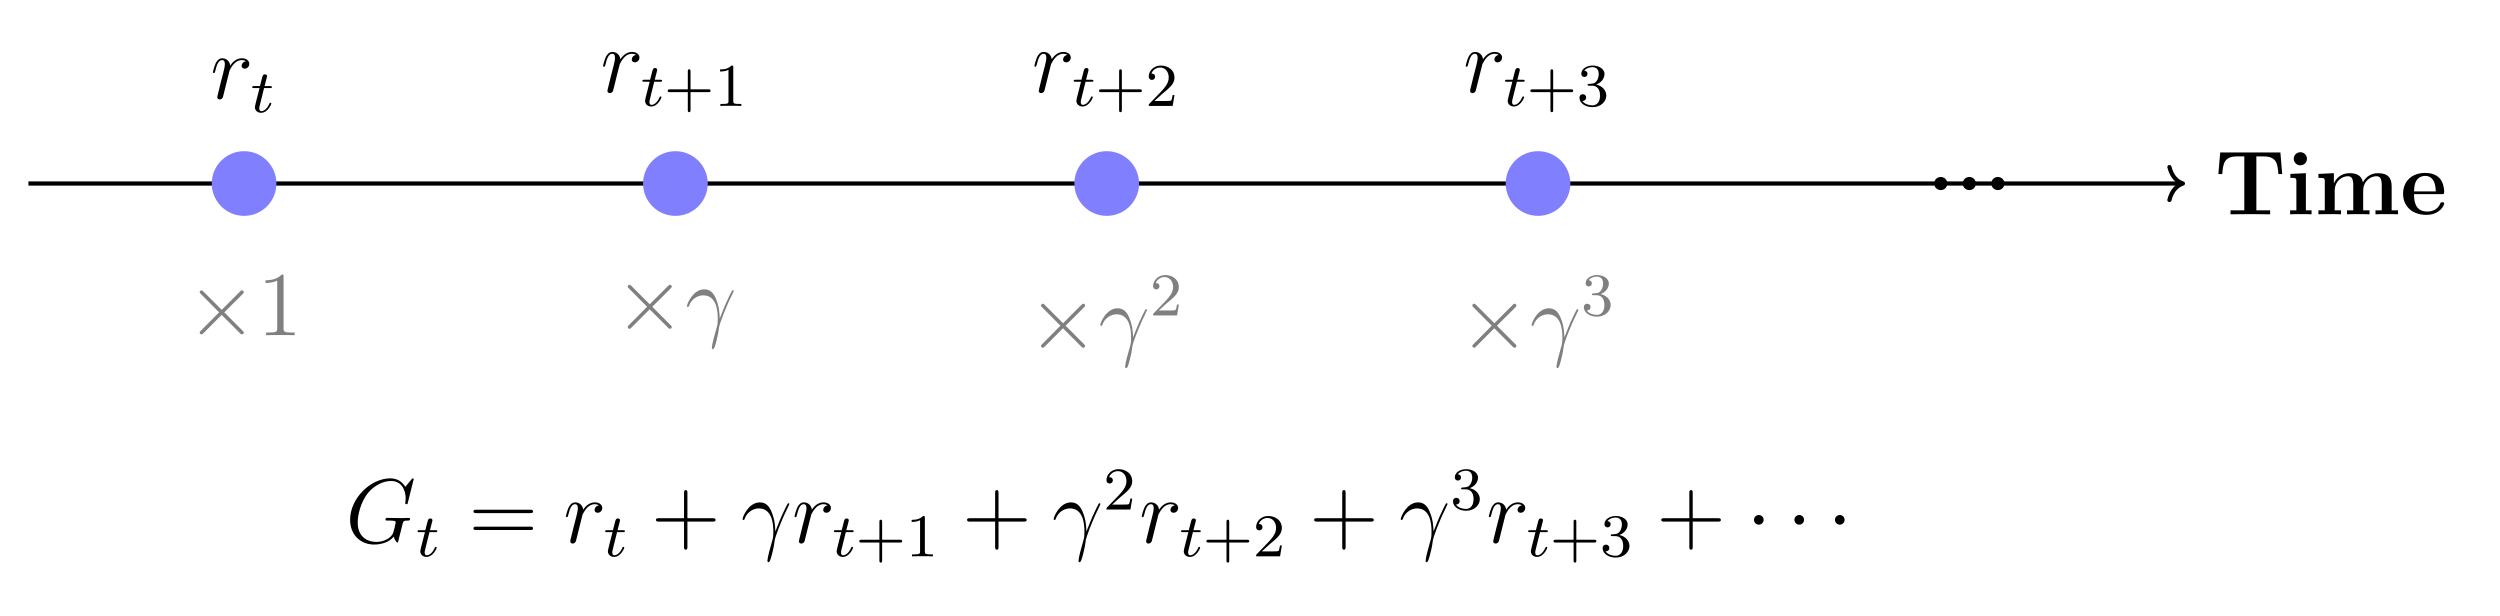
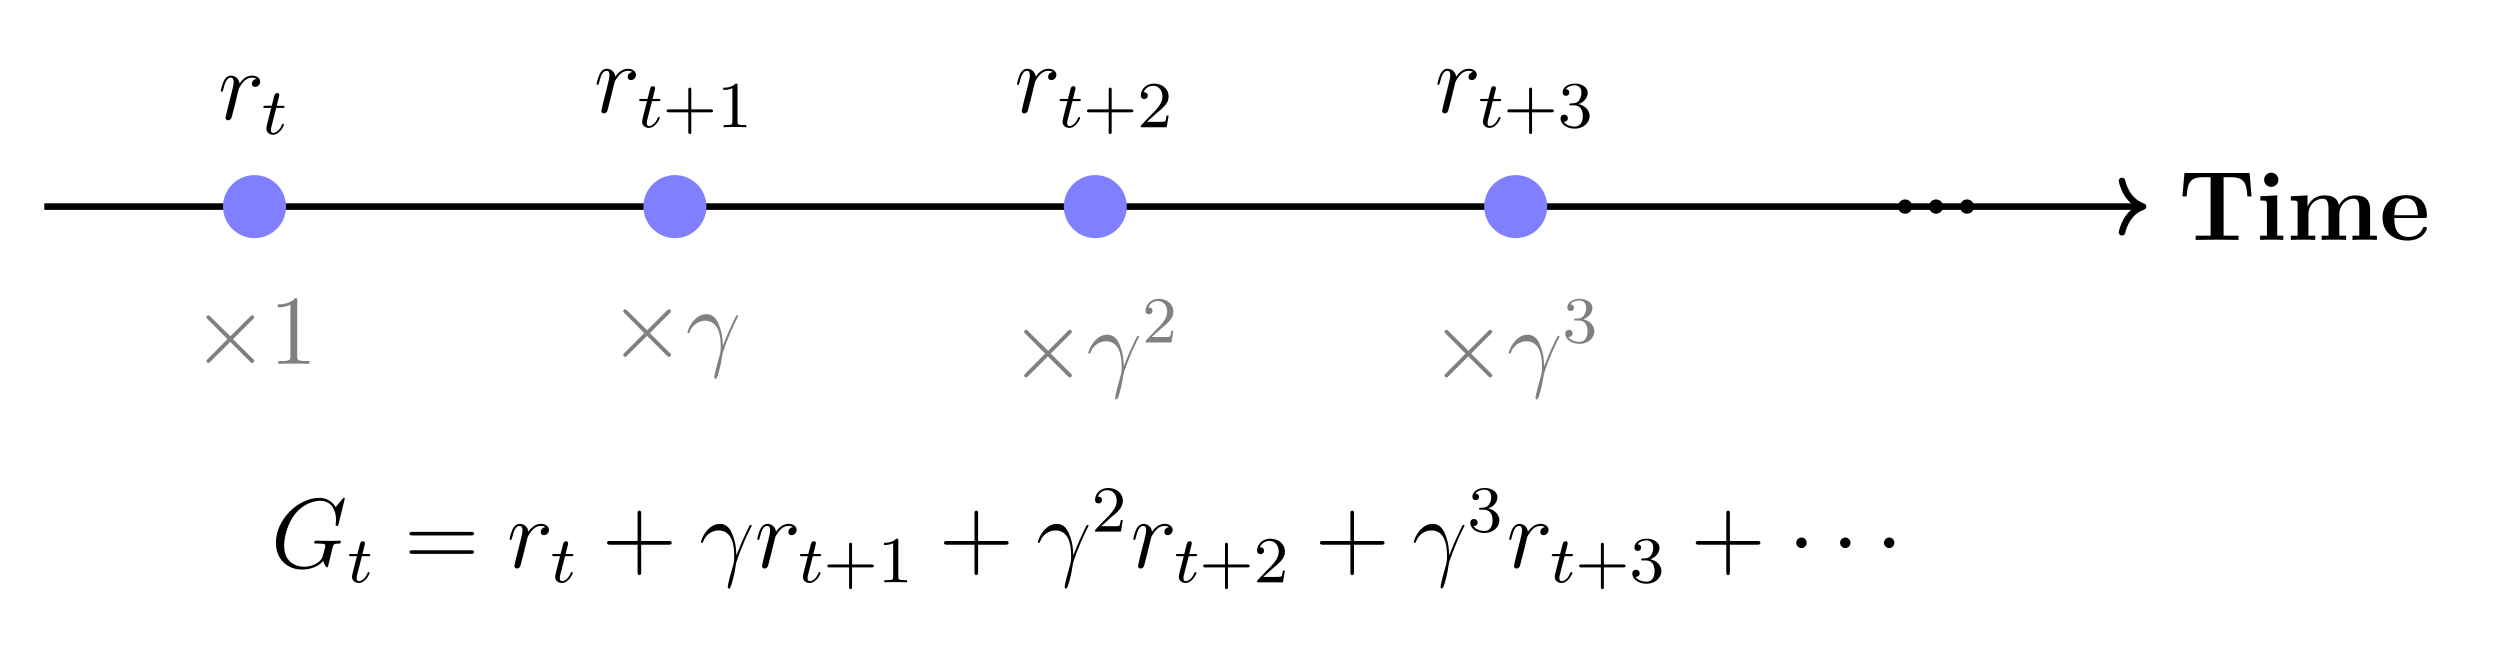
- <svg xmlns="http://www.w3.org/2000/svg" xmlns:xlink="http://www.w3.org/1999/xlink" width="473.19pt" height="116.52pt" viewBox="0 0 473.19 116.52" version="1.1" id="svg79">
+ <svg xmlns="http://www.w3.org/2000/svg" xmlns:xlink="http://www.w3.org/1999/xlink" width="303.43pt" height="79.99pt" viewBox="0 0 303.43 79.99" version="1.1" id="svg79">
  <defs id="defs18">
    <g id="g18">
      <g id="glyph-0-0">
-         <path d="M 12.781 -7.609 L 12.438 -11.703 L 1.047 -11.703 L 0.703 -7.609 L 1.438 -7.609 C 1.594 -9.484 1.734 -10.953 4.219 -10.953 L 5.609 -10.953 L 5.609 -0.75 L 3 -0.75 L 3 0 L 6.75 -0.031 L 10.5 0 L 10.5 -0.75 L 7.891 -0.75 L 7.891 -10.953 L 9.281 -10.953 C 11.766 -10.953 11.906 -9.5 12.062 -7.609 Z M 12.781 -7.609 " id="path1" />
+         <path d="M 8.875 -5.281 L 8.641 -8.125 L 0.734 -8.125 L 0.484 -5.281 L 1 -5.281 C 1.109 -6.594 1.203 -7.609 2.922 -7.609 L 3.906 -7.609 L 3.906 -0.516 L 2.094 -0.516 L 2.094 0 L 4.688 -0.031 L 7.297 0 L 7.297 -0.516 L 5.484 -0.516 L 5.484 -7.609 L 6.438 -7.609 C 8.172 -7.609 8.266 -6.594 8.375 -5.281 Z M 8.875 -5.281 " id="path1" />
      </g>
      <g id="glyph-0-1">
-         <path d="M 4.828 0 L 4.828 -0.75 L 3.75 -0.75 L 3.75 -7.781 L 0.812 -7.641 L 0.812 -6.891 C 1.828 -6.891 1.953 -6.891 1.953 -6.219 L 1.953 -0.75 L 0.766 -0.75 L 0.766 0 C 1.156 -0.031 2.344 -0.031 2.812 -0.031 C 3.297 -0.031 4.406 -0.031 4.828 0 Z M 3.953 -10.5 C 3.953 -11.219 3.375 -11.75 2.719 -11.75 C 2 -11.75 1.453 -11.188 1.453 -10.5 C 1.453 -9.797 2.047 -9.266 2.703 -9.266 C 3.406 -9.266 3.953 -9.828 3.953 -10.5 Z M 3.953 -10.5 " id="path2" />
+         <path d="M 3.344 0 L 3.344 -0.516 L 2.609 -0.516 L 2.609 -5.406 L 0.562 -5.297 L 0.562 -4.781 C 1.266 -4.781 1.359 -4.781 1.359 -4.312 L 1.359 -0.516 L 0.531 -0.516 L 0.531 0 C 0.797 -0.031 1.625 -0.031 1.953 -0.031 C 2.297 -0.031 3.062 -0.031 3.344 0 Z M 2.75 -7.297 C 2.75 -7.781 2.344 -8.156 1.891 -8.156 C 1.391 -8.156 1.016 -7.766 1.016 -7.297 C 1.016 -6.797 1.422 -6.438 1.875 -6.438 C 2.359 -6.438 2.75 -6.828 2.75 -7.297 Z M 2.75 -7.297 " id="path2" />
      </g>
      <g id="glyph-0-2">
-         <path d="M 15.781 0 L 15.781 -0.75 L 14.578 -0.75 L 14.578 -5.281 C 14.578 -6.875 13.906 -7.781 11.969 -7.781 C 10.234 -7.781 9.422 -6.594 9.141 -6.047 C 8.859 -7.516 7.688 -7.781 6.578 -7.781 C 4.922 -7.781 4.031 -6.703 3.656 -5.875 L 3.641 -5.875 L 3.641 -7.781 L 0.719 -7.641 L 0.719 -6.891 C 1.797 -6.891 1.922 -6.891 1.922 -6.219 L 1.922 -0.75 L 0.719 -0.75 L 0.719 0 C 1.125 -0.031 2.375 -0.031 2.844 -0.031 C 3.328 -0.031 4.594 -0.031 5 0 L 5 -0.75 L 3.797 -0.75 L 3.797 -4.422 C 3.797 -6.312 5.203 -7.203 6.297 -7.203 C 6.938 -7.203 7.312 -6.828 7.312 -5.484 L 7.312 -0.75 L 6.125 -0.75 L 6.125 0 C 6.516 -0.031 7.766 -0.031 8.25 -0.031 C 8.734 -0.031 9.984 -0.031 10.391 0 L 10.391 -0.75 L 9.188 -0.75 L 9.188 -4.422 C 9.188 -6.312 10.594 -7.203 11.688 -7.203 C 12.328 -7.203 12.703 -6.828 12.703 -5.484 L 12.703 -0.75 L 11.516 -0.75 L 11.516 0 C 11.906 -0.031 13.156 -0.031 13.641 -0.031 C 14.125 -0.031 15.375 -0.031 15.781 0 Z M 15.781 0 " id="path3" />
+         <path d="M 10.953 0 L 10.953 -0.516 L 10.125 -0.516 L 10.125 -3.672 C 10.125 -4.781 9.656 -5.406 8.312 -5.406 C 7.109 -5.406 6.547 -4.578 6.344 -4.203 C 6.156 -5.219 5.344 -5.406 4.578 -5.406 C 3.422 -5.406 2.797 -4.656 2.547 -4.078 L 2.531 -4.078 L 2.531 -5.406 L 0.5 -5.297 L 0.5 -4.781 C 1.25 -4.781 1.328 -4.781 1.328 -4.312 L 1.328 -0.516 L 0.5 -0.516 L 0.5 0 C 0.781 -0.031 1.641 -0.031 1.984 -0.031 C 2.312 -0.031 3.188 -0.031 3.469 0 L 3.469 -0.516 L 2.641 -0.516 L 2.641 -3.078 C 2.641 -4.375 3.609 -5 4.375 -5 C 4.812 -5 5.078 -4.734 5.078 -3.797 L 5.078 -0.516 L 4.25 -0.516 L 4.25 0 C 4.531 -0.031 5.391 -0.031 5.719 -0.031 C 6.062 -0.031 6.938 -0.031 7.219 0 L 7.219 -0.516 L 6.391 -0.516 L 6.391 -3.078 C 6.391 -4.375 7.359 -5 8.109 -5 C 8.562 -5 8.812 -4.734 8.812 -3.797 L 8.812 -0.516 L 7.984 -0.516 L 7.984 0 C 8.266 -0.031 9.125 -0.031 9.469 -0.031 C 9.797 -0.031 10.688 -0.031 10.953 0 Z M 10.953 0 " id="path3" />
      </g>
      <g id="glyph-0-3">
-         <path d="M 8.312 -2.016 C 8.312 -2.281 8.047 -2.281 7.953 -2.281 C 7.672 -2.281 7.656 -2.234 7.547 -2 C 7.109 -0.875 5.969 -0.516 5.125 -0.516 C 2.625 -0.516 2.609 -2.844 2.609 -3.812 L 7.812 -3.812 C 8.203 -3.812 8.312 -3.812 8.312 -4.25 C 8.312 -4.766 8.188 -6.062 7.391 -6.875 C 6.672 -7.609 5.703 -7.828 4.703 -7.828 C 2 -7.828 0.531 -6.062 0.531 -3.891 C 0.531 -1.469 2.312 0.109 4.922 0.109 C 7.531 0.109 8.312 -1.734 8.312 -2.016 Z M 6.719 -4.328 L 2.609 -4.328 C 2.641 -5.031 2.656 -5.703 3.031 -6.328 C 3.359 -6.875 3.953 -7.266 4.703 -7.266 C 6.547 -7.266 6.703 -5.188 6.719 -4.328 Z M 6.719 -4.328 " id="path4" />
+         <path d="M 5.766 -1.406 C 5.766 -1.578 5.594 -1.578 5.516 -1.578 C 5.328 -1.578 5.312 -1.547 5.25 -1.391 C 4.938 -0.609 4.141 -0.359 3.562 -0.359 C 1.828 -0.359 1.812 -1.984 1.812 -2.656 L 5.422 -2.656 C 5.703 -2.656 5.766 -2.656 5.766 -2.953 C 5.766 -3.312 5.688 -4.219 5.141 -4.781 C 4.625 -5.281 3.953 -5.438 3.266 -5.438 C 1.391 -5.438 0.375 -4.219 0.375 -2.703 C 0.375 -1.016 1.609 0.078 3.422 0.078 C 5.234 0.078 5.766 -1.203 5.766 -1.406 Z M 4.672 -3 L 1.812 -3 C 1.844 -3.484 1.844 -3.953 2.094 -4.391 C 2.328 -4.781 2.75 -5.047 3.266 -5.047 C 4.547 -5.047 4.656 -3.594 4.672 -3 Z M 4.672 -3 " id="path4" />
      </g>
      <g id="glyph-0-4">
-         <path d="M 3.938 -1.25 C 3.938 -1.953 3.375 -2.484 2.703 -2.484 C 2.016 -2.484 1.453 -1.953 1.453 -1.25 C 1.453 -0.531 2.016 0 2.703 0 C 3.375 0 3.938 -0.531 3.938 -1.25 Z M 3.938 -1.25 " id="path5" />
+         <path d="M 2.734 -0.859 C 2.734 -1.359 2.344 -1.734 1.875 -1.734 C 1.406 -1.734 1.016 -1.359 1.016 -0.859 C 1.016 -0.375 1.406 0 1.875 0 C 2.344 0 2.734 -0.375 2.734 -0.859 Z M 2.734 -0.859 " id="path5" />
      </g>
      <g id="glyph-1-0">
-         <path d="M 6.719 -7.062 C 6.188 -6.969 5.906 -6.578 5.906 -6.203 C 5.906 -5.797 6.234 -5.656 6.484 -5.656 C 6.969 -5.656 7.359 -6.062 7.359 -6.578 C 7.359 -7.141 6.828 -7.625 5.969 -7.625 C 5.266 -7.625 4.469 -7.312 3.75 -6.25 C 3.625 -7.172 2.938 -7.625 2.25 -7.625 C 1.578 -7.625 1.234 -7.109 1.016 -6.719 C 0.719 -6.094 0.469 -5.062 0.469 -4.984 C 0.469 -4.906 0.531 -4.828 0.656 -4.828 C 0.797 -4.828 0.812 -4.844 0.922 -5.234 C 1.172 -6.266 1.5 -7.281 2.188 -7.281 C 2.609 -7.281 2.734 -6.984 2.734 -6.484 C 2.734 -6.094 2.562 -5.422 2.438 -4.891 L 1.953 -3.031 C 1.891 -2.703 1.688 -1.922 1.609 -1.609 C 1.484 -1.156 1.297 -0.344 1.297 -0.266 C 1.297 -0.016 1.484 0.172 1.75 0.172 C 1.938 0.172 2.266 0.047 2.375 -0.297 C 2.422 -0.438 3.062 -3.047 3.156 -3.438 C 3.25 -3.812 3.359 -4.188 3.438 -4.562 C 3.516 -4.797 3.578 -5.078 3.625 -5.312 C 3.688 -5.453 4.141 -6.312 4.578 -6.688 C 4.781 -6.875 5.234 -7.281 5.938 -7.281 C 6.219 -7.281 6.5 -7.219 6.719 -7.062 Z M 6.719 -7.062 " id="path6" />
+         <path d="M 4.672 -4.906 C 4.297 -4.844 4.109 -4.578 4.109 -4.312 C 4.109 -4.016 4.328 -3.922 4.5 -3.922 C 4.844 -3.922 5.109 -4.219 5.109 -4.578 C 5.109 -4.953 4.734 -5.297 4.141 -5.297 C 3.656 -5.297 3.109 -5.078 2.609 -4.344 C 2.516 -4.984 2.047 -5.297 1.562 -5.297 C 1.094 -5.297 0.859 -4.938 0.703 -4.672 C 0.5 -4.234 0.328 -3.516 0.328 -3.453 C 0.328 -3.406 0.375 -3.344 0.453 -3.344 C 0.547 -3.344 0.562 -3.359 0.641 -3.641 C 0.812 -4.359 1.047 -5.047 1.531 -5.047 C 1.812 -5.047 1.891 -4.844 1.891 -4.5 C 1.891 -4.234 1.781 -3.766 1.688 -3.391 L 1.359 -2.094 C 1.312 -1.875 1.172 -1.328 1.109 -1.109 C 1.031 -0.797 0.906 -0.234 0.906 -0.188 C 0.906 -0.016 1.031 0.125 1.219 0.125 C 1.344 0.125 1.578 0.031 1.641 -0.203 C 1.688 -0.297 2.125 -2.109 2.203 -2.391 C 2.25 -2.656 2.328 -2.906 2.391 -3.172 C 2.438 -3.344 2.484 -3.531 2.516 -3.688 C 2.562 -3.797 2.875 -4.375 3.188 -4.641 C 3.328 -4.781 3.641 -5.047 4.125 -5.047 C 4.312 -5.047 4.516 -5.016 4.672 -4.906 Z M 4.672 -4.906 " id="path6" />
      </g>
      <g id="glyph-1-1">
-         <path d="M 6.531 -2.109 C 6.5 -2.953 6.469 -4.281 5.812 -5.844 C 5.453 -6.703 4.875 -7.625 3.609 -7.625 C 1.484 -7.625 0.328 -4.906 0.328 -4.453 C 0.328 -4.297 0.453 -4.297 0.5 -4.297 C 0.656 -4.297 0.656 -4.344 0.75 -4.562 C 1.109 -5.641 2.219 -6.484 3.406 -6.484 C 5.812 -6.484 6.156 -3.797 6.156 -2.094 C 6.156 -1 6.031 -0.641 5.922 -0.297 C 5.594 0.781 5.031 2.922 5.031 3.406 C 5.031 3.547 5.078 3.703 5.219 3.703 C 5.484 3.703 5.641 3.125 5.828 2.438 C 6.234 0.922 6.344 0.156 6.422 -0.531 C 6.484 -0.953 7.469 -3.797 8.828 -6.516 C 8.953 -6.797 9.188 -7.266 9.188 -7.312 C 9.188 -7.328 9.172 -7.453 9.016 -7.453 C 8.984 -7.453 8.906 -7.453 8.859 -7.375 C 8.828 -7.344 8.219 -6.172 7.703 -5 C 7.453 -4.406 7.109 -3.625 6.531 -2.109 Z M 6.531 -2.109 " id="path7" />
+         <path d="M 4.531 -1.469 C 4.516 -2.047 4.484 -2.969 4.031 -4.062 C 3.797 -4.656 3.391 -5.297 2.516 -5.297 C 1.031 -5.297 0.234 -3.406 0.234 -3.094 C 0.234 -2.984 0.312 -2.984 0.344 -2.984 C 0.453 -2.984 0.453 -3.016 0.516 -3.172 C 0.766 -3.906 1.531 -4.5 2.359 -4.5 C 4.031 -4.5 4.266 -2.641 4.266 -1.453 C 4.266 -0.703 4.188 -0.438 4.109 -0.203 C 3.891 0.547 3.484 2.031 3.484 2.359 C 3.484 2.453 3.531 2.562 3.625 2.562 C 3.797 2.562 3.906 2.172 4.047 1.688 C 4.328 0.641 4.406 0.109 4.469 -0.375 C 4.5 -0.656 5.188 -2.641 6.125 -4.531 C 6.219 -4.719 6.391 -5.047 6.391 -5.078 C 6.391 -5.094 6.375 -5.172 6.266 -5.172 C 6.234 -5.172 6.188 -5.172 6.156 -5.125 C 6.125 -5.094 5.719 -4.281 5.359 -3.469 C 5.172 -3.062 4.938 -2.516 4.531 -1.469 Z M 4.531 -1.469 " id="path7" />
      </g>
      <g id="glyph-1-2">
-         <path d="M 12.891 -12.016 C 12.891 -12.172 12.766 -12.172 12.734 -12.172 C 12.703 -12.172 12.625 -12.172 12.5 -12 L 11.297 -10.562 C 11.219 -10.703 10.875 -11.297 10.203 -11.703 C 9.453 -12.172 8.703 -12.172 8.453 -12.172 C 4.75 -12.172 0.859 -8.406 0.859 -4.328 C 0.859 -1.469 2.828 0.359 5.422 0.359 C 6.672 0.359 8.25 -0.047 9.109 -1.141 C 9.297 -0.484 9.672 -0.016 9.797 -0.016 C 9.891 -0.016 9.906 -0.062 9.922 -0.062 C 9.938 -0.109 10.078 -0.703 10.156 -1.016 L 10.438 -2.125 C 10.578 -2.703 10.641 -2.938 10.766 -3.453 C 10.938 -4.109 10.969 -4.172 11.922 -4.188 C 12 -4.188 12.203 -4.188 12.203 -4.516 C 12.203 -4.688 12.031 -4.688 11.969 -4.688 C 11.688 -4.688 11.359 -4.656 11.047 -4.656 L 10.109 -4.656 C 9.391 -4.656 8.625 -4.688 7.922 -4.688 C 7.766 -4.688 7.547 -4.688 7.547 -4.375 C 7.547 -4.203 7.688 -4.203 7.688 -4.188 L 8.125 -4.188 C 9.484 -4.188 9.484 -4.047 9.484 -3.781 C 9.484 -3.766 9.156 -2.016 8.828 -1.5 C 8.172 -0.531 6.812 -0.141 5.797 -0.141 C 4.453 -0.141 2.297 -0.828 2.297 -3.812 C 2.297 -4.984 2.719 -7.625 4.391 -9.578 C 5.484 -10.812 7.078 -11.672 8.609 -11.672 C 10.641 -11.672 11.375 -9.922 11.375 -8.328 C 11.375 -8.047 11.297 -7.672 11.297 -7.438 C 11.297 -7.281 11.469 -7.281 11.531 -7.281 C 11.719 -7.281 11.734 -7.297 11.797 -7.609 Z M 12.891 -12.016 " id="path8" />
+         <path d="M 8.953 -8.344 C 8.953 -8.453 8.875 -8.453 8.844 -8.453 C 8.812 -8.453 8.766 -8.453 8.672 -8.328 L 7.844 -7.328 C 7.781 -7.422 7.547 -7.844 7.078 -8.125 C 6.562 -8.453 6.047 -8.453 5.875 -8.453 C 3.297 -8.453 0.594 -5.828 0.594 -3 C 0.594 -1.016 1.969 0.25 3.766 0.25 C 4.625 0.25 5.719 -0.031 6.328 -0.797 C 6.453 -0.344 6.719 -0.016 6.797 -0.016 C 6.859 -0.016 6.875 -0.047 6.891 -0.047 C 6.906 -0.078 7 -0.484 7.062 -0.703 L 7.25 -1.469 C 7.344 -1.875 7.391 -2.047 7.469 -2.406 C 7.594 -2.859 7.625 -2.891 8.281 -2.906 C 8.328 -2.906 8.469 -2.906 8.469 -3.125 C 8.469 -3.25 8.359 -3.25 8.312 -3.25 C 8.109 -3.25 7.891 -3.234 7.672 -3.234 L 7.016 -3.234 C 6.516 -3.234 5.984 -3.25 5.5 -3.25 C 5.391 -3.25 5.25 -3.25 5.25 -3.031 C 5.25 -2.922 5.344 -2.922 5.344 -2.906 L 5.641 -2.906 C 6.594 -2.906 6.594 -2.812 6.594 -2.625 C 6.594 -2.609 6.359 -1.406 6.125 -1.047 C 5.672 -0.375 4.734 -0.094 4.016 -0.094 C 3.094 -0.094 1.594 -0.578 1.594 -2.656 C 1.594 -3.453 1.891 -5.297 3.047 -6.641 C 3.797 -7.516 4.922 -8.094 5.969 -8.094 C 7.391 -8.094 7.891 -6.891 7.891 -5.781 C 7.891 -5.594 7.844 -5.328 7.844 -5.156 C 7.844 -5.047 7.969 -5.047 8 -5.047 C 8.141 -5.047 8.141 -5.062 8.203 -5.281 Z M 8.953 -8.344 " id="path8" />
      </g>
      <g id="glyph-2-0">
-         <path d="M 2.531 -4.578 L 3.656 -4.578 C 3.875 -4.578 4.016 -4.578 4.016 -4.781 C 4.016 -4.953 3.875 -4.953 3.672 -4.953 L 2.625 -4.953 L 3.047 -6.578 C 3.094 -6.75 3.094 -6.812 3.094 -6.828 C 3.094 -7.062 2.906 -7.172 2.703 -7.172 C 2.312 -7.172 2.234 -6.875 2.109 -6.344 L 1.75 -4.953 L 0.656 -4.953 C 0.438 -4.953 0.281 -4.953 0.281 -4.734 C 0.281 -4.578 0.438 -4.578 0.625 -4.578 L 1.672 -4.578 L 0.969 -1.812 C 0.906 -1.531 0.797 -1.125 0.797 -0.969 C 0.797 -0.281 1.359 0.109 1.969 0.109 C 3.203 0.109 3.906 -1.5 3.906 -1.641 C 3.906 -1.766 3.797 -1.797 3.734 -1.797 C 3.609 -1.797 3.594 -1.75 3.516 -1.578 C 3.281 -1.016 2.703 -0.203 2.016 -0.203 C 1.766 -0.203 1.625 -0.375 1.625 -0.75 C 1.625 -0.969 1.672 -1.094 1.703 -1.234 Z M 2.531 -4.578 " id="path9" />
+         <path d="M 1.766 -3.172 L 2.547 -3.172 C 2.688 -3.172 2.781 -3.172 2.781 -3.328 C 2.781 -3.438 2.688 -3.438 2.547 -3.438 L 1.828 -3.438 L 2.109 -4.562 C 2.141 -4.688 2.141 -4.719 2.141 -4.734 C 2.141 -4.906 2.016 -4.984 1.875 -4.984 C 1.609 -4.984 1.547 -4.766 1.469 -4.406 L 1.219 -3.438 L 0.453 -3.438 C 0.297 -3.438 0.203 -3.438 0.203 -3.281 C 0.203 -3.172 0.297 -3.172 0.438 -3.172 L 1.156 -3.172 L 0.672 -1.266 C 0.625 -1.062 0.562 -0.781 0.562 -0.672 C 0.562 -0.188 0.953 0.078 1.375 0.078 C 2.219 0.078 2.703 -1.047 2.703 -1.141 C 2.703 -1.234 2.641 -1.25 2.594 -1.25 C 2.5 -1.25 2.5 -1.219 2.438 -1.094 C 2.281 -0.703 1.875 -0.141 1.391 -0.141 C 1.234 -0.141 1.125 -0.25 1.125 -0.516 C 1.125 -0.672 1.156 -0.75 1.172 -0.859 Z M 1.766 -3.172 " id="path9" />
      </g>
      <g id="glyph-3-0">
-         <path d="M 6.719 -4.797 L 3.266 -8.25 C 3.062 -8.453 3.031 -8.484 2.891 -8.484 C 2.719 -8.484 2.547 -8.328 2.547 -8.141 C 2.547 -8.016 2.578 -7.984 2.766 -7.797 L 6.219 -4.328 L 2.766 -0.844 C 2.578 -0.656 2.547 -0.625 2.547 -0.5 C 2.547 -0.312 2.719 -0.156 2.891 -0.156 C 3.031 -0.156 3.062 -0.188 3.266 -0.391 L 6.703 -3.844 L 10.281 -0.266 C 10.312 -0.234 10.438 -0.156 10.547 -0.156 C 10.75 -0.156 10.891 -0.312 10.891 -0.5 C 10.891 -0.531 10.891 -0.609 10.828 -0.688 C 10.812 -0.719 8.078 -3.438 7.203 -4.328 L 10.375 -7.484 C 10.453 -7.594 10.719 -7.812 10.797 -7.922 C 10.812 -7.953 10.891 -8.016 10.891 -8.141 C 10.891 -8.328 10.75 -8.484 10.547 -8.484 C 10.406 -8.484 10.328 -8.422 10.141 -8.219 Z M 6.719 -4.797 " id="path10" />
+         <path d="M 4.672 -3.344 L 2.266 -5.719 C 2.125 -5.875 2.094 -5.891 2 -5.891 C 1.891 -5.891 1.766 -5.781 1.766 -5.656 C 1.766 -5.562 1.781 -5.547 1.922 -5.406 L 4.312 -3 L 1.922 -0.594 C 1.781 -0.453 1.766 -0.438 1.766 -0.344 C 1.766 -0.219 1.891 -0.109 2 -0.109 C 2.094 -0.109 2.125 -0.125 2.266 -0.281 L 4.656 -2.656 L 7.141 -0.188 C 7.156 -0.172 7.25 -0.109 7.312 -0.109 C 7.469 -0.109 7.562 -0.219 7.562 -0.344 C 7.562 -0.375 7.562 -0.422 7.531 -0.484 C 7.516 -0.5 5.609 -2.391 5 -3 L 7.203 -5.203 C 7.266 -5.266 7.438 -5.422 7.5 -5.5 C 7.516 -5.516 7.562 -5.562 7.562 -5.656 C 7.562 -5.781 7.469 -5.891 7.312 -5.891 C 7.219 -5.891 7.172 -5.844 7.047 -5.719 Z M 4.672 -3.344 " id="path10" />
      </g>
      <g id="glyph-3-1">
-         <path d="M 3.312 -4.328 C 3.312 -4.828 2.906 -5.234 2.406 -5.234 C 1.906 -5.234 1.484 -4.828 1.484 -4.328 C 1.484 -3.812 1.906 -3.406 2.406 -3.406 C 2.906 -3.406 3.312 -3.812 3.312 -4.328 Z M 3.312 -4.328 " id="path11" />
+         <path d="M 2.297 -3 C 2.297 -3.344 2.016 -3.641 1.672 -3.641 C 1.312 -3.641 1.031 -3.344 1.031 -3 C 1.031 -2.656 1.312 -2.359 1.672 -2.359 C 2.016 -2.359 2.297 -2.656 2.297 -3 Z M 2.297 -3 " id="path11" />
      </g>
      <g id="glyph-4-0">
-         <path d="M 4.984 -11.078 C 4.984 -11.469 4.984 -11.484 4.625 -11.484 C 4.219 -11.031 3.359 -10.391 1.578 -10.391 L 1.578 -9.891 C 1.969 -9.891 2.828 -9.891 3.781 -10.328 L 3.781 -1.328 C 3.781 -0.703 3.734 -0.5 2.219 -0.5 L 1.672 -0.5 L 1.672 0 C 2.141 -0.031 3.812 -0.031 4.391 -0.031 C 4.953 -0.031 6.625 -0.031 7.078 0 L 7.078 -0.5 L 6.547 -0.5 C 5.031 -0.5 4.984 -0.703 4.984 -1.328 Z M 4.984 -11.078 " id="path12" />
+         <path d="M 3.453 -7.688 C 3.453 -7.969 3.453 -7.984 3.219 -7.984 C 2.922 -7.656 2.328 -7.219 1.094 -7.219 L 1.094 -6.859 C 1.375 -6.859 1.969 -6.859 2.625 -7.172 L 2.625 -0.922 C 2.625 -0.484 2.594 -0.344 1.531 -0.344 L 1.156 -0.344 L 1.156 0 C 1.484 -0.031 2.656 -0.031 3.047 -0.031 C 3.438 -0.031 4.594 -0.031 4.922 0 L 4.922 -0.344 L 4.547 -0.344 C 3.484 -0.344 3.453 -0.484 3.453 -0.922 Z M 3.453 -7.688 " id="path12" />
      </g>
      <g id="glyph-4-1">
-         <path d="M 11.672 -5.594 C 11.906 -5.594 12.219 -5.594 12.219 -5.906 C 12.219 -6.234 11.922 -6.234 11.672 -6.234 L 1.484 -6.234 C 1.25 -6.234 0.938 -6.234 0.938 -5.922 C 0.938 -5.594 1.234 -5.594 1.484 -5.594 Z M 11.672 -2.391 C 11.906 -2.391 12.219 -2.391 12.219 -2.703 C 12.219 -3.031 11.922 -3.031 11.672 -3.031 L 1.484 -3.031 C 1.25 -3.031 0.938 -3.031 0.938 -2.719 C 0.938 -2.391 1.234 -2.391 1.484 -2.391 Z M 11.672 -2.391 " id="path13" />
+         <path d="M 8.094 -3.891 C 8.266 -3.891 8.484 -3.891 8.484 -4.109 C 8.484 -4.328 8.281 -4.328 8.094 -4.328 L 1.031 -4.328 C 0.859 -4.328 0.641 -4.328 0.641 -4.109 C 0.641 -3.891 0.859 -3.891 1.031 -3.891 Z M 8.094 -1.656 C 8.266 -1.656 8.484 -1.656 8.484 -1.875 C 8.484 -2.094 8.281 -2.094 8.094 -2.094 L 1.031 -2.094 C 0.859 -2.094 0.641 -2.094 0.641 -1.891 C 0.641 -1.656 0.859 -1.656 1.031 -1.656 Z M 8.094 -1.656 " id="path13" />
      </g>
      <g id="glyph-4-2">
-         <path d="M 6.891 -3.984 L 11.672 -3.984 C 11.906 -3.984 12.219 -3.984 12.219 -4.297 C 12.219 -4.625 11.922 -4.625 11.672 -4.625 L 6.891 -4.625 L 6.891 -9.406 C 6.891 -9.641 6.891 -9.953 6.578 -9.953 C 6.25 -9.953 6.25 -9.656 6.25 -9.406 L 6.25 -4.625 L 1.484 -4.625 C 1.25 -4.625 0.938 -4.625 0.938 -4.328 C 0.938 -3.984 1.234 -3.984 1.484 -3.984 L 6.25 -3.984 L 6.25 0.781 C 6.25 1.016 6.25 1.328 6.562 1.328 C 6.891 1.328 6.891 1.031 6.891 0.781 Z M 6.891 -3.984 " id="path14" />
+         <path d="M 4.781 -2.766 L 8.094 -2.766 C 8.266 -2.766 8.484 -2.766 8.484 -2.984 C 8.484 -3.219 8.281 -3.219 8.094 -3.219 L 4.781 -3.219 L 4.781 -6.531 C 4.781 -6.703 4.781 -6.906 4.578 -6.906 C 4.344 -6.906 4.344 -6.703 4.344 -6.531 L 4.344 -3.219 L 1.031 -3.219 C 0.859 -3.219 0.641 -3.219 0.641 -3 C 0.641 -2.766 0.859 -2.766 1.031 -2.766 L 4.344 -2.766 L 4.344 0.547 C 4.344 0.703 4.344 0.922 4.562 0.922 C 4.781 0.922 4.781 0.719 4.781 0.547 Z M 4.781 -2.766 " id="path14" />
      </g>
      <g id="glyph-5-0">
-         <path d="M 5 -2.609 L 8.391 -2.609 C 8.547 -2.609 8.797 -2.609 8.797 -2.875 C 8.797 -3.141 8.547 -3.141 8.391 -3.141 L 5 -3.141 L 5 -6.516 C 5 -6.688 5 -6.938 4.75 -6.938 C 4.484 -6.938 4.484 -6.688 4.484 -6.516 L 4.484 -3.141 L 1.094 -3.141 C 0.938 -3.141 0.672 -3.141 0.672 -2.875 C 0.672 -2.609 0.938 -2.609 1.094 -2.609 L 4.484 -2.609 L 4.484 0.781 C 4.484 0.938 4.484 1.188 4.75 1.188 C 5 1.188 5 0.938 5 0.781 Z M 5 -2.609 " id="path15" />
+         <path d="M 3.469 -1.812 L 5.812 -1.812 C 5.922 -1.812 6.109 -1.812 6.109 -1.984 C 6.109 -2.172 5.922 -2.172 5.812 -2.172 L 3.469 -2.172 L 3.469 -4.531 C 3.469 -4.641 3.469 -4.812 3.297 -4.812 C 3.109 -4.812 3.109 -4.641 3.109 -4.531 L 3.109 -2.172 L 0.75 -2.172 C 0.641 -2.172 0.469 -2.172 0.469 -1.984 C 0.469 -1.812 0.641 -1.812 0.75 -1.812 L 3.109 -1.812 L 3.109 0.547 C 3.109 0.656 3.109 0.828 3.297 0.828 C 3.469 0.828 3.469 0.656 3.469 0.547 Z M 3.469 -1.812 " id="path15" />
      </g>
      <g id="glyph-5-1">
-         <path d="M 3.609 -7.312 C 3.609 -7.625 3.578 -7.641 3.266 -7.641 C 2.797 -7.172 2.188 -6.906 1.109 -6.906 L 1.109 -6.516 C 1.406 -6.516 2.031 -6.516 2.703 -6.828 L 2.703 -0.938 C 2.703 -0.516 2.672 -0.375 1.578 -0.375 L 1.172 -0.375 L 1.172 0 C 1.641 -0.031 2.625 -0.031 3.141 -0.031 C 3.656 -0.031 4.656 -0.031 5.141 0 L 5.141 -0.375 L 4.734 -0.375 C 3.641 -0.375 3.609 -0.516 3.609 -0.938 Z M 3.609 -7.312 " id="path16" />
+         <path d="M 2.5 -5.078 C 2.5 -5.297 2.484 -5.297 2.266 -5.297 C 1.938 -4.984 1.516 -4.797 0.766 -4.797 L 0.766 -4.531 C 0.984 -4.531 1.406 -4.531 1.875 -4.734 L 1.875 -0.656 C 1.875 -0.359 1.844 -0.266 1.094 -0.266 L 0.812 -0.266 L 0.812 0 C 1.141 -0.031 1.828 -0.031 2.188 -0.031 C 2.547 -0.031 3.234 -0.031 3.562 0 L 3.562 -0.266 L 3.281 -0.266 C 2.531 -0.266 2.5 -0.359 2.5 -0.656 Z M 2.5 -5.078 " id="path16" />
      </g>
      <g id="glyph-5-2">
-         <path d="M 3.234 -2.344 C 3.422 -2.516 3.906 -2.891 4.094 -3.062 C 4.797 -3.703 5.484 -4.344 5.484 -5.391 C 5.484 -6.75 4.328 -7.641 2.891 -7.641 C 1.516 -7.641 0.609 -6.594 0.609 -5.562 C 0.609 -5 1.062 -4.922 1.219 -4.922 C 1.453 -4.922 1.812 -5.094 1.812 -5.531 C 1.812 -6.125 1.234 -6.125 1.109 -6.125 C 1.438 -6.969 2.203 -7.266 2.766 -7.266 C 3.828 -7.266 4.391 -6.344 4.391 -5.391 C 4.391 -4.188 3.547 -3.312 2.188 -1.922 L 0.75 -0.438 C 0.609 -0.312 0.609 -0.281 0.609 0 L 5.141 0 L 5.484 -2.062 L 5.125 -2.062 C 5.094 -1.828 5 -1.25 4.859 -1.031 C 4.781 -0.938 3.922 -0.938 3.734 -0.938 L 1.688 -0.938 Z M 3.234 -2.344 " id="path17" />
+         <path d="M 2.25 -1.625 C 2.375 -1.75 2.703 -2.016 2.844 -2.125 C 3.328 -2.578 3.797 -3.016 3.797 -3.734 C 3.797 -4.688 3 -5.297 2.016 -5.297 C 1.047 -5.297 0.422 -4.578 0.422 -3.859 C 0.422 -3.469 0.734 -3.422 0.844 -3.422 C 1.016 -3.422 1.266 -3.531 1.266 -3.844 C 1.266 -4.25 0.859 -4.25 0.766 -4.25 C 1 -4.844 1.531 -5.031 1.922 -5.031 C 2.656 -5.031 3.047 -4.406 3.047 -3.734 C 3.047 -2.906 2.469 -2.297 1.516 -1.344 L 0.516 -0.297 C 0.422 -0.219 0.422 -0.203 0.422 0 L 3.562 0 L 3.797 -1.422 L 3.547 -1.422 C 3.531 -1.266 3.469 -0.875 3.375 -0.719 C 3.328 -0.656 2.719 -0.656 2.594 -0.656 L 1.172 -0.656 Z M 2.25 -1.625 " id="path17" />
      </g>
      <g id="glyph-5-3">
-         <path d="M 2.906 -3.828 C 3.812 -3.828 4.391 -3.172 4.391 -1.969 C 4.391 -0.531 3.578 -0.109 2.969 -0.109 C 2.328 -0.109 1.469 -0.328 1.062 -0.938 C 1.484 -0.938 1.766 -1.203 1.766 -1.578 C 1.766 -1.953 1.5 -2.219 1.141 -2.219 C 0.828 -2.219 0.5 -2.016 0.5 -1.562 C 0.5 -0.469 1.672 0.234 2.984 0.234 C 4.516 0.234 5.578 -0.812 5.578 -1.969 C 5.578 -2.922 4.828 -3.797 3.656 -4.047 C 4.562 -4.359 5.234 -5.141 5.234 -6.062 C 5.234 -6.984 4.203 -7.641 3.016 -7.641 C 1.781 -7.641 0.844 -6.969 0.844 -6.094 C 0.844 -5.672 1.141 -5.484 1.438 -5.484 C 1.797 -5.484 2.016 -5.75 2.016 -6.078 C 2.016 -6.5 1.656 -6.656 1.406 -6.672 C 1.891 -7.297 2.766 -7.344 2.969 -7.344 C 3.266 -7.344 4.141 -7.25 4.141 -6.062 C 4.141 -5.266 3.812 -4.781 3.656 -4.594 C 3.312 -4.234 3.047 -4.219 2.344 -4.172 C 2.125 -4.156 2.031 -4.141 2.031 -4 C 2.031 -3.828 2.141 -3.828 2.328 -3.828 Z M 2.906 -3.828 " id="path18" />
+         <path d="M 2.016 -2.656 C 2.641 -2.656 3.047 -2.203 3.047 -1.359 C 3.047 -0.359 2.484 -0.078 2.062 -0.078 C 1.625 -0.078 1.016 -0.234 0.734 -0.656 C 1.031 -0.656 1.234 -0.844 1.234 -1.094 C 1.234 -1.359 1.047 -1.531 0.781 -1.531 C 0.578 -1.531 0.344 -1.406 0.344 -1.078 C 0.344 -0.328 1.156 0.172 2.078 0.172 C 3.125 0.172 3.875 -0.562 3.875 -1.359 C 3.875 -2.031 3.344 -2.625 2.531 -2.812 C 3.156 -3.031 3.641 -3.562 3.641 -4.203 C 3.641 -4.844 2.922 -5.297 2.094 -5.297 C 1.234 -5.297 0.594 -4.844 0.594 -4.234 C 0.594 -3.938 0.781 -3.812 1 -3.812 C 1.25 -3.812 1.406 -3.984 1.406 -4.219 C 1.406 -4.516 1.141 -4.625 0.969 -4.625 C 1.312 -5.062 1.922 -5.094 2.062 -5.094 C 2.266 -5.094 2.875 -5.031 2.875 -4.203 C 2.875 -3.656 2.641 -3.312 2.531 -3.188 C 2.297 -2.938 2.109 -2.922 1.625 -2.891 C 1.469 -2.891 1.406 -2.875 1.406 -2.766 C 1.406 -2.656 1.484 -2.656 1.625 -2.656 Z M 2.016 -2.656 " id="path18" />
      </g>
    </g>
  </defs>
-   <path fill="none" stroke-width="0.797" stroke-linecap="butt" stroke-linejoin="miter" stroke="rgb(0%, 0%, 0%)" stroke-opacity="1" stroke-miterlimit="10" d="M -0.001 0.002 L 407.393 0.002 " transform="matrix(1, 0, 0, -1, 5.38, 34.736)" id="path19" />
-   <path fill="none" stroke-width="0.797" stroke-linecap="round" stroke-linejoin="round" stroke="rgb(0%, 0%, 0%)" stroke-opacity="1" stroke-miterlimit="10" d="M -2.551 3.111 C -2.086 1.244 -1.047 0.361 -0 0.002 C -1.047 -0.362 -2.086 -1.244 -2.551 -3.112 " transform="matrix(1, 0, 0, -1, 413.1719, 34.736)" id="path20" />
+   <path fill="none" stroke-width="0.797" stroke-linecap="butt" stroke-linejoin="miter" stroke="rgb(0%, 0%, 0%)" stroke-opacity="1" stroke-miterlimit="10" d="M -0.001 0.001 L 254.323 0.001 " transform="matrix(1, 0, 0, -1, 5.38, 25.075)" id="path19" />
+   <path fill="none" stroke-width="0.797" stroke-linecap="round" stroke-linejoin="round" stroke="rgb(0%, 0%, 0%)" stroke-opacity="1" stroke-miterlimit="10" d="M -2.55 3.11 C -2.085 1.243 -1.046 0.364 0.001 0.001 C -1.046 -0.362 -2.085 -1.245 -2.55 -3.112 " transform="matrix(1, 0, 0, -1, 260.101, 25.075)" id="path20" />
  <g fill="rgb(0%, 0%, 0%)" fill-opacity="1" id="g23">
-     <use xlink:href="#glyph-0-0" x="419.184" y="40.559" id="use20" />
-     <use xlink:href="#glyph-0-1" x="432.697" y="40.559" id="use21" />
-     <use xlink:href="#glyph-0-2" x="438.105" y="40.559" id="use22" />
-     <use xlink:href="#glyph-0-3" x="454.314" y="40.559" id="use23" />
-   </g>
-   <path fill-rule="nonzero" fill="rgb(50%, 50%, 100%)" fill-opacity="1" d="M 52.32 34.734 C 52.32 31.355 49.582 28.613 46.199 28.613 C 42.816 28.613 40.078 31.355 40.078 34.734 C 40.078 38.117 42.816 40.859 46.199 40.859 C 49.582 40.859 52.32 38.117 52.32 34.734 Z M 52.32 34.734 " id="path23" />
+     <use xlink:href="#glyph-0-0" x="264.398" y="29.119" id="use20" />
+     <use xlink:href="#glyph-0-1" x="273.782" y="29.119" id="use21" />
+     <use xlink:href="#glyph-0-2" x="277.538" y="29.119" id="use22" />
+     <use xlink:href="#glyph-0-3" x="288.794" y="29.119" id="use23" />
+   </g>
+   <path fill-rule="nonzero" fill="rgb(50%, 50%, 100%)" fill-opacity="1" d="M 34.719 25.074 C 34.719 22.961 33.004 21.25 30.891 21.25 C 28.777 21.25 27.066 22.961 27.066 25.074 C 27.066 27.188 28.777 28.902 30.891 28.902 C 33.004 28.902 34.719 27.188 34.719 25.074 Z M 34.719 25.074 " id="path23" />
  <g fill="rgb(0%, 0%, 0%)" fill-opacity="1" id="g24">
-     <use xlink:href="#glyph-1-0" x="39.826" y="18.654" id="use24" />
+     <use xlink:href="#glyph-1-0" x="26.466" y="14.474" id="use24" />
  </g>
  <g fill="rgb(0%, 0%, 0%)" fill-opacity="1" id="g25">
-     <use xlink:href="#glyph-2-0" x="47.451" y="21.246" id="use25" />
+     <use xlink:href="#glyph-2-0" x="31.761" y="16.274" id="use25" />
  </g>
  <g fill="rgb(50%, 50%, 50%)" fill-opacity="1" id="g26">
-     <use xlink:href="#glyph-3-0" x="35.249" y="63.444" id="use26" />
+     <use xlink:href="#glyph-3-0" x="23.288" y="44.161" id="use26" />
  </g>
  <g fill="rgb(50%, 50%, 50%)" fill-opacity="1" id="g27">
-     <use xlink:href="#glyph-4-0" x="48.688" y="63.444" id="use27" />
-   </g>
-   <path fill-rule="nonzero" fill="rgb(50%, 50%, 100%)" fill-opacity="1" d="M 133.961 34.734 C 133.961 31.355 131.219 28.613 127.836 28.613 C 124.457 28.613 121.715 31.355 121.715 34.734 C 121.715 38.117 124.457 40.859 127.836 40.859 C 131.219 40.859 133.961 38.117 133.961 34.734 Z M 133.961 34.734 " id="path27" />
+     <use xlink:href="#glyph-4-0" x="32.621" y="44.161" id="use27" />
+   </g>
+   <path fill-rule="nonzero" fill="rgb(50%, 50%, 100%)" fill-opacity="1" d="M 85.742 25.074 C 85.742 22.961 84.027 21.25 81.914 21.25 C 79.801 21.25 78.09 22.961 78.09 25.074 C 78.09 27.188 79.801 28.902 81.914 28.902 C 84.027 28.902 85.742 27.188 85.742 25.074 Z M 85.742 25.074 " id="path27" />
  <g fill="rgb(0%, 0%, 0%)" fill-opacity="1" id="g28">
-     <use xlink:href="#glyph-1-0" x="113.673" y="17.458" id="use28" />
+     <use xlink:href="#glyph-1-0" x="72.08" y="13.644" id="use28" />
  </g>
  <g fill="rgb(0%, 0%, 0%)" fill-opacity="1" id="g29">
-     <use xlink:href="#glyph-2-0" x="121.298" y="20.05" id="use29" />
+     <use xlink:href="#glyph-2-0" x="77.375" y="15.444" id="use29" />
  </g>
  <g fill="rgb(0%, 0%, 0%)" fill-opacity="1" id="g31">
-     <use xlink:href="#glyph-5-0" x="125.701" y="20.05" id="use30" />
-     <use xlink:href="#glyph-5-1" x="135.181" y="20.05" id="use31" />
+     <use xlink:href="#glyph-5-0" x="80.433" y="15.444" id="use30" />
+     <use xlink:href="#glyph-5-1" x="87.016" y="15.444" id="use31" />
  </g>
  <g fill="rgb(50%, 50%, 50%)" fill-opacity="1" id="g32">
-     <use xlink:href="#glyph-3-0" x="116.259" y="62.388" id="use32" />
+     <use xlink:href="#glyph-3-0" x="73.875" y="43.428" id="use32" />
  </g>
  <g fill="rgb(50%, 50%, 50%)" fill-opacity="1" id="g33">
-     <use xlink:href="#glyph-1-1" x="129.698" y="62.388" id="use33" />
-   </g>
-   <path fill-rule="nonzero" fill="rgb(50%, 50%, 100%)" fill-opacity="1" d="M 215.598 34.734 C 215.598 31.355 212.855 28.613 209.477 28.613 C 206.094 28.613 203.352 31.355 203.352 34.734 C 203.352 38.117 206.094 40.859 209.477 40.859 C 212.855 40.859 215.598 38.117 215.598 34.734 Z M 215.598 34.734 " id="path33" />
+     <use xlink:href="#glyph-1-1" x="83.208" y="43.428" id="use33" />
+   </g>
+   <path fill-rule="nonzero" fill="rgb(50%, 50%, 100%)" fill-opacity="1" d="M 136.766 25.074 C 136.766 22.961 135.055 21.25 132.941 21.25 C 130.828 21.25 129.113 22.961 129.113 25.074 C 129.113 27.188 130.828 28.902 132.941 28.902 C 135.055 28.902 136.766 27.188 136.766 25.074 Z M 136.766 25.074 " id="path33" />
  <g fill="rgb(0%, 0%, 0%)" fill-opacity="1" id="g34">
-     <use xlink:href="#glyph-1-0" x="195.312" y="17.458" id="use34" />
+     <use xlink:href="#glyph-1-0" x="123.104" y="13.644" id="use34" />
  </g>
  <g fill="rgb(0%, 0%, 0%)" fill-opacity="1" id="g35">
-     <use xlink:href="#glyph-2-0" x="202.937" y="20.05" id="use35" />
+     <use xlink:href="#glyph-2-0" x="128.399" y="15.444" id="use35" />
  </g>
  <g fill="rgb(0%, 0%, 0%)" fill-opacity="1" id="g37">
-     <use xlink:href="#glyph-5-0" x="207.34" y="20.05" id="use36" />
-     <use xlink:href="#glyph-5-2" x="216.82" y="20.05" id="use37" />
+     <use xlink:href="#glyph-5-0" x="131.457" y="15.444" id="use36" />
+     <use xlink:href="#glyph-5-2" x="138.04" y="15.444" id="use37" />
  </g>
  <g fill="rgb(50%, 50%, 50%)" fill-opacity="1" id="g38">
-     <use xlink:href="#glyph-3-0" x="194.49" y="65.975" id="use38" />
+     <use xlink:href="#glyph-3-0" x="122.533" y="45.919" id="use38" />
  </g>
  <g fill="rgb(50%, 50%, 50%)" fill-opacity="1" id="g39">
-     <use xlink:href="#glyph-1-1" x="207.929" y="65.975" id="use39" />
+     <use xlink:href="#glyph-1-1" x="131.866" y="45.919" id="use39" />
  </g>
  <g fill="rgb(50%, 50%, 50%)" fill-opacity="1" id="g40">
-     <use xlink:href="#glyph-5-2" x="217.646" y="59.704" id="use40" />
-   </g>
-   <path fill-rule="nonzero" fill="rgb(50%, 50%, 100%)" fill-opacity="1" d="M 297.234 34.734 C 297.234 31.355 294.496 28.613 291.113 28.613 C 287.73 28.613 284.992 31.355 284.992 34.734 C 284.992 38.117 287.73 40.859 291.113 40.859 C 294.496 40.859 297.234 38.117 297.234 34.734 Z M 297.234 34.734 " id="path40" />
+     <use xlink:href="#glyph-5-2" x="138.614" y="41.564" id="use40" />
+   </g>
+   <path fill-rule="nonzero" fill="rgb(50%, 50%, 100%)" fill-opacity="1" d="M 187.789 25.074 C 187.789 22.961 186.078 21.25 183.965 21.25 C 181.852 21.25 180.137 22.961 180.137 25.074 C 180.137 27.188 181.852 28.902 183.965 28.902 C 186.078 28.902 187.789 27.188 187.789 25.074 Z M 187.789 25.074 " id="path40" />
  <g fill="rgb(0%, 0%, 0%)" fill-opacity="1" id="g41">
-     <use xlink:href="#glyph-1-0" x="276.95" y="17.458" id="use41" />
+     <use xlink:href="#glyph-1-0" x="174.128" y="13.644" id="use41" />
  </g>
  <g fill="rgb(0%, 0%, 0%)" fill-opacity="1" id="g42">
-     <use xlink:href="#glyph-2-0" x="284.575" y="20.05" id="use42" />
+     <use xlink:href="#glyph-2-0" x="179.423" y="15.444" id="use42" />
  </g>
  <g fill="rgb(0%, 0%, 0%)" fill-opacity="1" id="g44">
-     <use xlink:href="#glyph-5-0" x="288.978" y="20.05" id="use43" />
-     <use xlink:href="#glyph-5-3" x="298.458" y="20.05" id="use44" />
+     <use xlink:href="#glyph-5-0" x="182.481" y="15.444" id="use43" />
+     <use xlink:href="#glyph-5-3" x="189.064" y="15.444" id="use44" />
  </g>
  <g fill="rgb(50%, 50%, 50%)" fill-opacity="1" id="g45">
-     <use xlink:href="#glyph-3-0" x="276.128" y="65.975" id="use45" />
+     <use xlink:href="#glyph-3-0" x="173.557" y="45.919" id="use45" />
  </g>
  <g fill="rgb(50%, 50%, 50%)" fill-opacity="1" id="g46">
-     <use xlink:href="#glyph-1-1" x="289.567" y="65.975" id="use46" />
+     <use xlink:href="#glyph-1-1" x="182.89" y="45.919" id="use46" />
  </g>
  <g fill="rgb(50%, 50%, 50%)" fill-opacity="1" id="g47">
-     <use xlink:href="#glyph-5-3" x="299.284" y="59.704" id="use47" />
+     <use xlink:href="#glyph-5-3" x="189.638" y="41.564" id="use47" />
  </g>
  <g fill="rgb(0%, 0%, 0%)" fill-opacity="1" id="g50">
-     <use xlink:href="#glyph-0-4" x="364.639" y="35.98" id="use48" />
-     <use xlink:href="#glyph-0-4" x="370.047" y="35.98" id="use49" />
-     <use xlink:href="#glyph-0-4" x="375.456" y="35.98" id="use50" />
+     <use xlink:href="#glyph-0-4" x="229.354" y="25.939" id="use48" />
+     <use xlink:href="#glyph-0-4" x="233.11" y="25.939" id="use49" />
+     <use xlink:href="#glyph-0-4" x="236.866" y="25.939" id="use50" />
  </g>
  <g fill="rgb(0%, 0%, 0%)" fill-opacity="1" id="g51">
-     <use xlink:href="#glyph-1-2" x="65.409" y="102.712" id="use51" />
+     <use xlink:href="#glyph-1-2" x="32.893" y="68.879" id="use51" />
  </g>
  <g fill="rgb(0%, 0%, 0%)" fill-opacity="1" id="g52">
-     <use xlink:href="#glyph-2-0" x="78.755" y="105.304" id="use52" />
+     <use xlink:href="#glyph-2-0" x="42.161" y="70.679" id="use52" />
  </g>
  <g fill="rgb(0%, 0%, 0%)" fill-opacity="1" id="g53">
-     <use xlink:href="#glyph-4-1" x="88.676" y="102.712" id="use53" />
+     <use xlink:href="#glyph-4-1" x="49.051" y="68.879" id="use53" />
  </g>
  <g fill="rgb(0%, 0%, 0%)" fill-opacity="1" id="g54">
-     <use xlink:href="#glyph-1-0" x="106.636" y="102.712" id="use54" />
+     <use xlink:href="#glyph-1-0" x="61.523" y="68.879" id="use54" />
  </g>
  <g fill="rgb(0%, 0%, 0%)" fill-opacity="1" id="g55">
-     <use xlink:href="#glyph-2-0" x="114.261" y="105.304" id="use55" />
+     <use xlink:href="#glyph-2-0" x="66.818" y="70.679" id="use55" />
  </g>
  <g fill="rgb(0%, 0%, 0%)" fill-opacity="1" id="g56">
-     <use xlink:href="#glyph-4-2" x="123.22" y="102.712" id="use56" />
+     <use xlink:href="#glyph-4-2" x="73.04" y="68.879" id="use56" />
  </g>
  <g fill="rgb(0%, 0%, 0%)" fill-opacity="1" id="g57">
-     <use xlink:href="#glyph-1-1" x="140.221" y="102.712" id="use57" />
+     <use xlink:href="#glyph-1-1" x="84.846" y="68.879" id="use57" />
  </g>
  <g fill="rgb(0%, 0%, 0%)" fill-opacity="1" id="g58">
-     <use xlink:href="#glyph-1-0" x="149.915" y="102.712" id="use58" />
+     <use xlink:href="#glyph-1-0" x="91.578" y="68.879" id="use58" />
  </g>
  <g fill="rgb(0%, 0%, 0%)" fill-opacity="1" id="g59">
-     <use xlink:href="#glyph-2-0" x="157.561" y="105.304" id="use59" />
+     <use xlink:href="#glyph-2-0" x="96.888" y="70.679" id="use59" />
  </g>
  <g fill="rgb(0%, 0%, 0%)" fill-opacity="1" id="g61">
-     <use xlink:href="#glyph-5-0" x="161.965" y="105.304" id="use60" />
-     <use xlink:href="#glyph-5-1" x="171.444" y="105.304" id="use61" />
+     <use xlink:href="#glyph-5-0" x="99.946" y="70.679" id="use60" />
+     <use xlink:href="#glyph-5-1" x="106.529" y="70.679" id="use61" />
  </g>
  <g fill="rgb(0%, 0%, 0%)" fill-opacity="1" id="g62">
-     <use xlink:href="#glyph-4-2" x="182.104" y="102.712" id="use62" />
+     <use xlink:href="#glyph-4-2" x="113.932" y="68.879" id="use62" />
  </g>
  <g fill="rgb(0%, 0%, 0%)" fill-opacity="1" id="g63">
-     <use xlink:href="#glyph-1-1" x="199.103" y="102.712" id="use63" />
+     <use xlink:href="#glyph-1-1" x="125.737" y="68.879" id="use63" />
  </g>
  <g fill="rgb(0%, 0%, 0%)" fill-opacity="1" id="g64">
-     <use xlink:href="#glyph-5-2" x="208.82" y="96.441" id="use64" />
+     <use xlink:href="#glyph-5-2" x="132.485" y="64.524" id="use64" />
  </g>
  <g fill="rgb(0%, 0%, 0%)" fill-opacity="1" id="g65">
-     <use xlink:href="#glyph-1-0" x="215.634" y="102.712" id="use65" />
+     <use xlink:href="#glyph-1-0" x="137.217" y="68.879" id="use65" />
  </g>
  <g fill="rgb(0%, 0%, 0%)" fill-opacity="1" id="g66">
-     <use xlink:href="#glyph-2-0" x="223.259" y="105.304" id="use66" />
+     <use xlink:href="#glyph-2-0" x="142.512" y="70.679" id="use66" />
  </g>
  <g fill="rgb(0%, 0%, 0%)" fill-opacity="1" id="g68">
-     <use xlink:href="#glyph-5-0" x="227.663" y="105.304" id="use67" />
-     <use xlink:href="#glyph-5-2" x="237.143" y="105.304" id="use68" />
+     <use xlink:href="#glyph-5-0" x="145.57" y="70.679" id="use67" />
+     <use xlink:href="#glyph-5-2" x="152.153" y="70.679" id="use68" />
  </g>
  <g fill="rgb(0%, 0%, 0%)" fill-opacity="1" id="g69">
-     <use xlink:href="#glyph-4-2" x="247.802" y="102.712" id="use69" />
+     <use xlink:href="#glyph-4-2" x="159.556" y="68.879" id="use69" />
  </g>
  <g fill="rgb(0%, 0%, 0%)" fill-opacity="1" id="g70">
-     <use xlink:href="#glyph-1-1" x="264.801" y="102.712" id="use70" />
+     <use xlink:href="#glyph-1-1" x="171.361" y="68.879" id="use70" />
  </g>
  <g fill="rgb(0%, 0%, 0%)" fill-opacity="1" id="g71">
-     <use xlink:href="#glyph-5-3" x="274.518" y="96.441" id="use71" />
+     <use xlink:href="#glyph-5-3" x="178.109" y="64.524" id="use71" />
  </g>
  <g fill="rgb(0%, 0%, 0%)" fill-opacity="1" id="g72">
-     <use xlink:href="#glyph-1-0" x="281.332" y="102.712" id="use72" />
+     <use xlink:href="#glyph-1-0" x="182.841" y="68.879" id="use72" />
  </g>
  <g fill="rgb(0%, 0%, 0%)" fill-opacity="1" id="g73">
-     <use xlink:href="#glyph-2-0" x="288.957" y="105.304" id="use73" />
+     <use xlink:href="#glyph-2-0" x="188.136" y="70.679" id="use73" />
  </g>
  <g fill="rgb(0%, 0%, 0%)" fill-opacity="1" id="g75">
-     <use xlink:href="#glyph-5-0" x="293.361" y="105.304" id="use74" />
-     <use xlink:href="#glyph-5-3" x="302.841" y="105.304" id="use75" />
+     <use xlink:href="#glyph-5-0" x="191.194" y="70.679" id="use74" />
+     <use xlink:href="#glyph-5-3" x="197.777" y="70.679" id="use75" />
  </g>
  <g fill="rgb(0%, 0%, 0%)" fill-opacity="1" id="g76">
-     <use xlink:href="#glyph-4-2" x="313.499" y="102.712" id="use76" />
+     <use xlink:href="#glyph-4-2" x="205.179" y="68.879" id="use76" />
  </g>
  <g fill="rgb(0%, 0%, 0%)" fill-opacity="1" id="g77">
-     <use xlink:href="#glyph-3-1" x="330.5" y="102.712" id="use77" />
+     <use xlink:href="#glyph-3-1" x="216.985" y="68.879" id="use77" />
  </g>
  <g fill="rgb(0%, 0%, 0%)" fill-opacity="1" id="g78">
-     <use xlink:href="#glyph-3-1" x="338.154" y="102.712" id="use78" />
+     <use xlink:href="#glyph-3-1" x="222.301" y="68.879" id="use78" />
  </g>
  <g fill="rgb(0%, 0%, 0%)" fill-opacity="1" id="g79">
-     <use xlink:href="#glyph-3-1" x="345.827" y="102.712" id="use79" />
+     <use xlink:href="#glyph-3-1" x="227.629" y="68.879" id="use79" />
  </g>
</svg>
